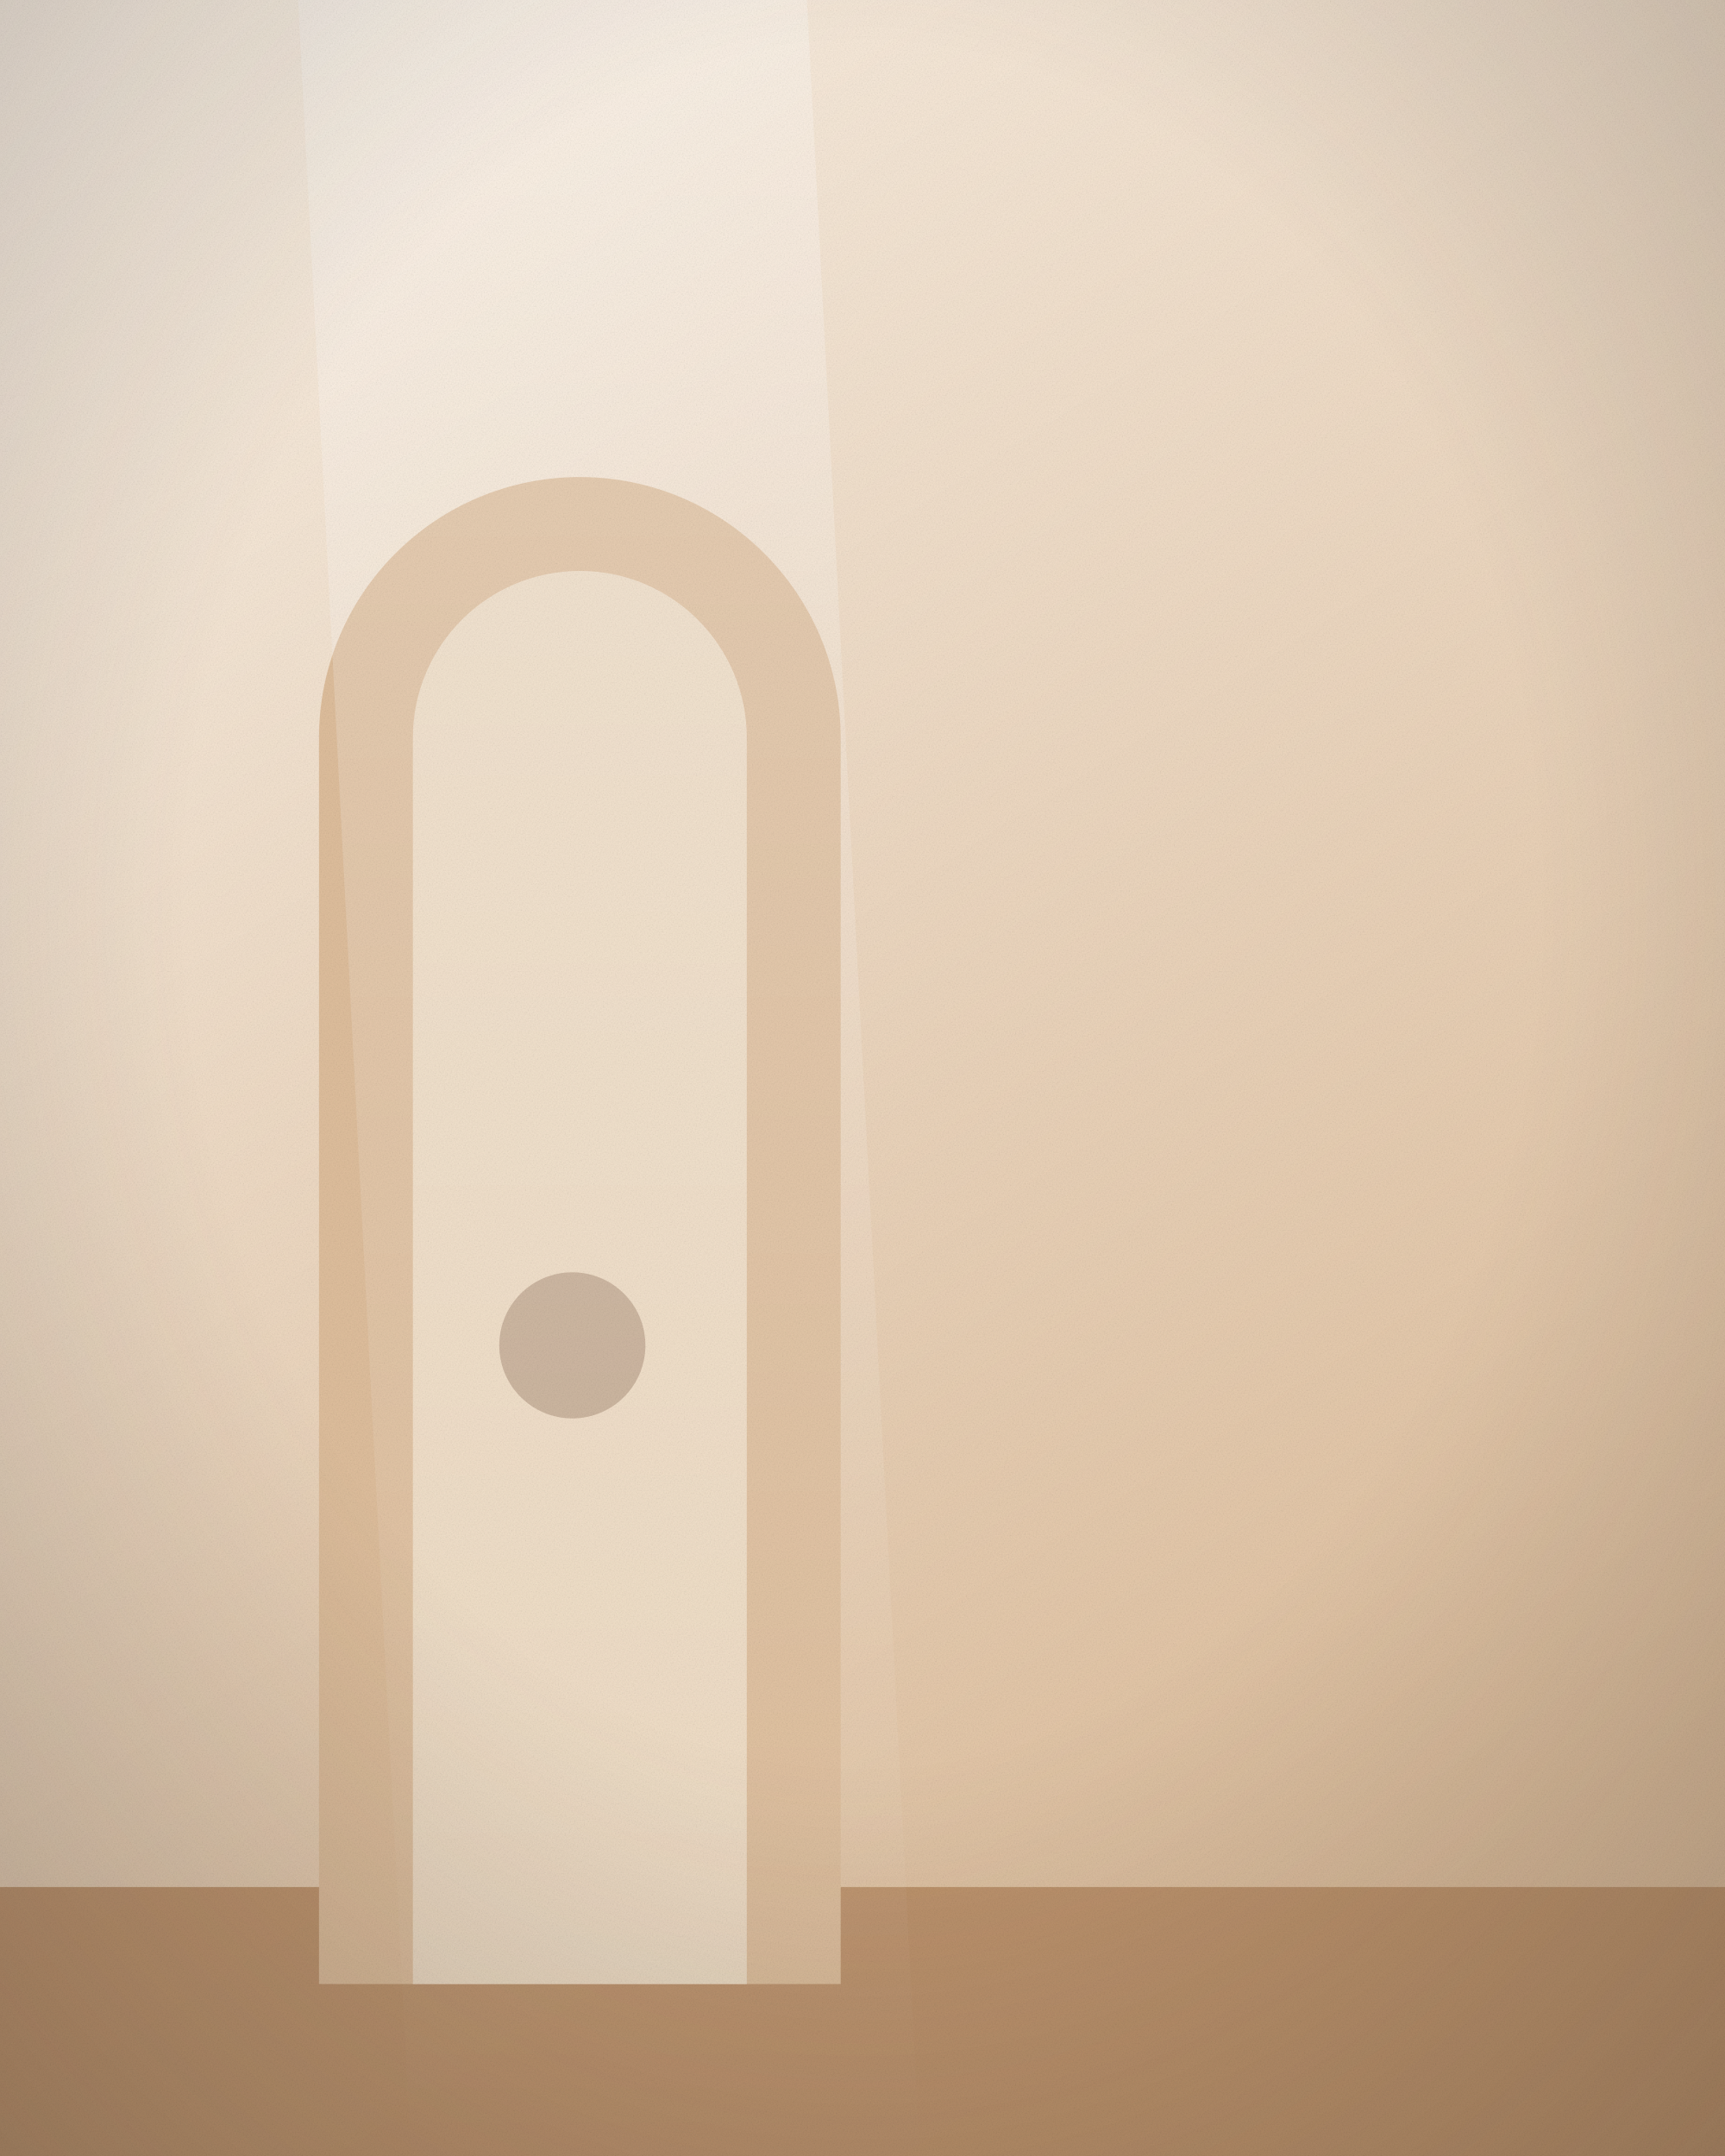
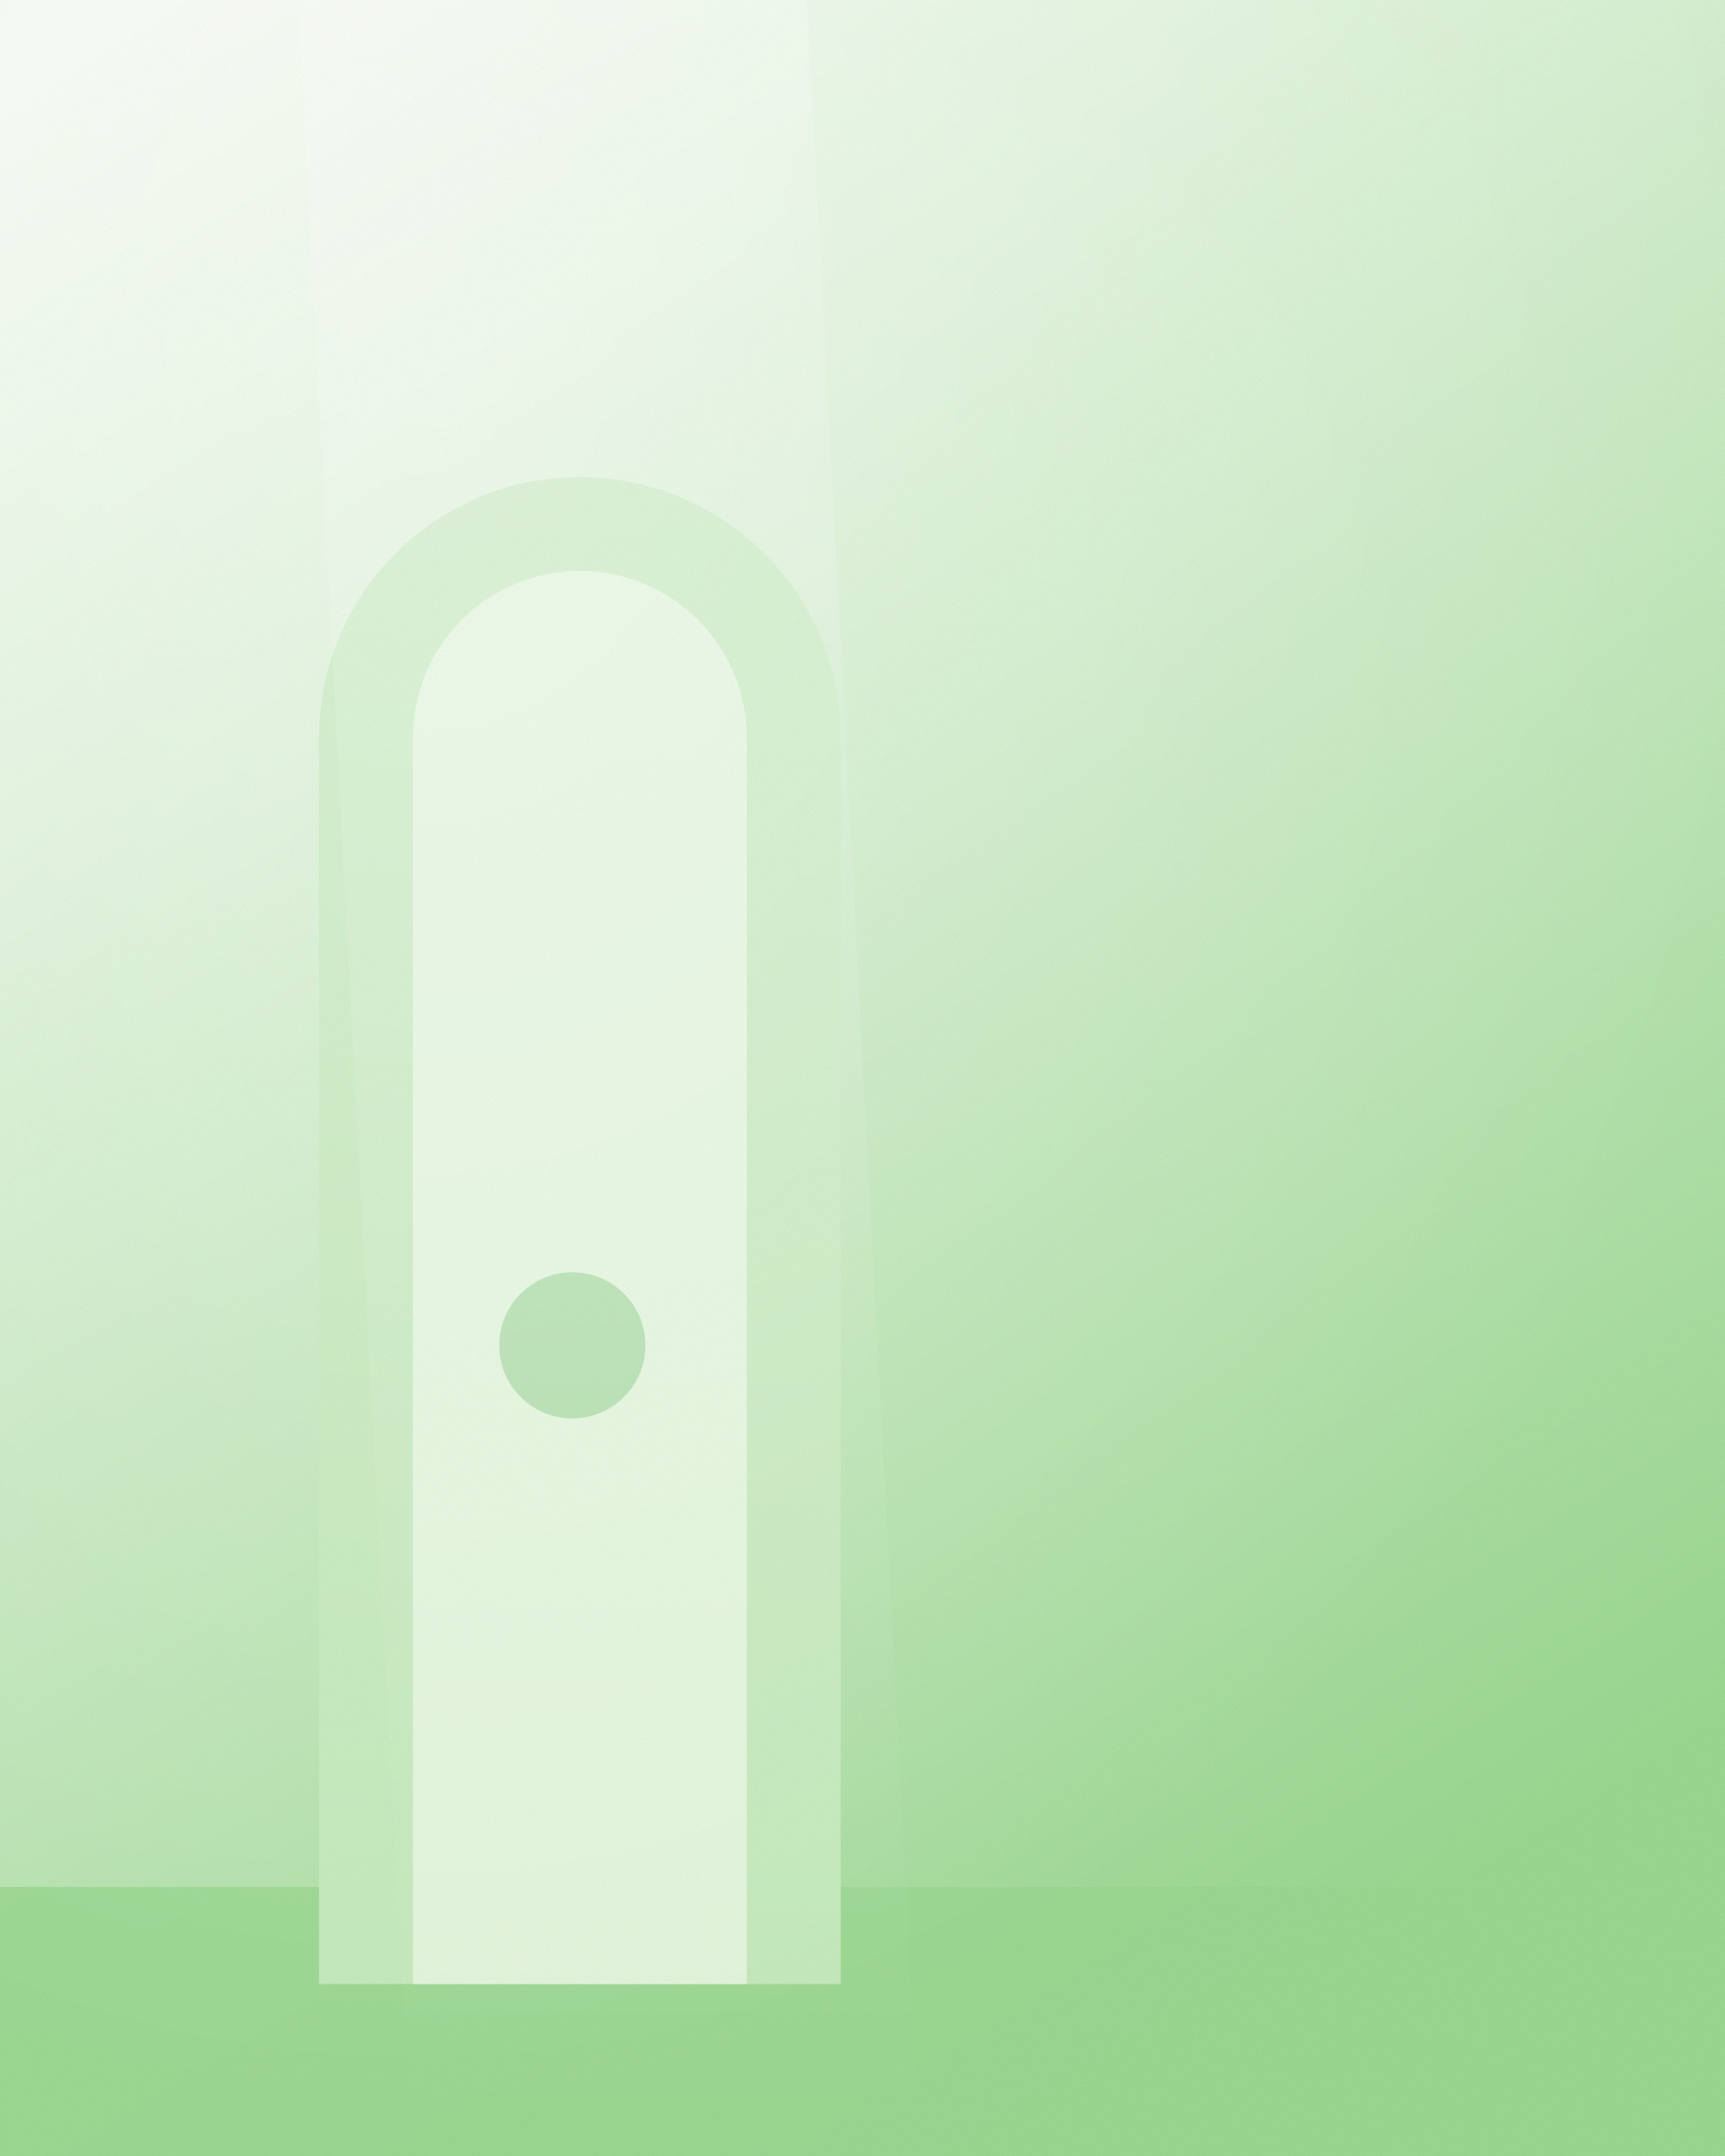
<svg xmlns="http://www.w3.org/2000/svg" viewBox="0 0 1400 1750" width="1400" height="1750" role="presentation">
  <defs>
    <linearGradient id="sky" x1="0.1" y1="0" x2="0.6" y2="1">
-       <stop offset="0%" stop-color="#FBF1E5" />
-       <stop offset="100%" stop-color="#DEBE9C" />
+       <stop offset="0%" stop-color="#F5FCF2" />
+       <stop offset="100%" stop-color="#9AD790" />
    </linearGradient>
    <linearGradient id="shaft" x1="0" y1="0" x2="0" y2="1">
-       <stop offset="0%" stop-color="#FFFFFF" stop-opacity="0.5" />
+       <stop offset="0%" stop-color="#FFFFFF" stop-opacity="0.42" />
      <stop offset="100%" stop-color="#FFFFFF" stop-opacity="0" />
    </linearGradient>
-     <radialGradient id="vig" cx="50%" cy="42%" r="76%">
-       <stop offset="52%" stop-color="#2B2622" stop-opacity="0" />
-       <stop offset="100%" stop-color="#2B2622" stop-opacity="0.26" />
+     <radialGradient id="bloom" cx="24%" cy="16%" r="82%">
+       <stop offset="0%" stop-color="#FFFFFF" stop-opacity="0.38" />
+       <stop offset="100%" stop-color="#FFFFFF" stop-opacity="0" />
    </radialGradient>
    <filter id="grain" x="0" y="0" width="100%" height="100%">
      <feTurbulence type="fractalNoise" baseFrequency="0.9" numOctaves="3" stitchTiles="stitch" />
      <feColorMatrix type="saturate" values="0" />
    </filter>
  </defs>
  <rect width="1400" height="1750" fill="url(#sky)" />
-   <path d="M0 1531.7 H 1400 V 1750 H 0 Z" fill="#BC9068" opacity="0.9" />
-   <path d="M258.9 1610.4 V 598.9 A 211.7 211.7 0 0 1 682.3 598.9 V 1610.4 Z" fill="#DEBE9C" />
-   <path d="M335.1 1610.4 V 598.9 A 135.5 135.5 0 0 1 606.1 598.9 V 1610.4 Z" fill="#F0DEC8" opacity="0.9" />
-   <circle cx="464.5" cy="1092" r="59.3" fill="#7E5942" opacity="0.35" />
-   <polygon points="241.9,0 654.9,0 746.7,1750 333.7,1750" fill="url(#shaft)" opacity="0.55" />
-   <rect width="1400" height="1750" fill="url(#vig)" />
-   <rect width="1400" height="1750" filter="url(#grain)" opacity="0.2" style="mix-blend-mode:multiply" />
+   <path d="M0 1531.7 H 1400 V 1750 H 0 Z" fill="#9AD790" opacity="0.92" />
+   <path d="M258.9 1610.4 V 598.9 A 211.7 211.7 0 0 1 682.3 598.9 V 1610.4 Z" fill="#C3E9BA" />
+   <path d="M335.1 1610.4 V 598.9 A 135.5 135.5 0 0 1 606.1 598.9 V 1610.4 Z" fill="#E4F6DE" opacity="0.9" />
+   <circle cx="464.5" cy="1092" r="59.3" fill="#6DBD68" opacity="0.45" />
+   <polygon points="241.9,0 654.9,0 746.7,1750 333.7,1750" fill="url(#shaft)" opacity="0.45" />
+   <rect width="1400" height="1750" fill="url(#bloom)" />
+   <rect width="1400" height="1750" filter="url(#grain)" opacity="0.11" style="mix-blend-mode:multiply" />
</svg>
